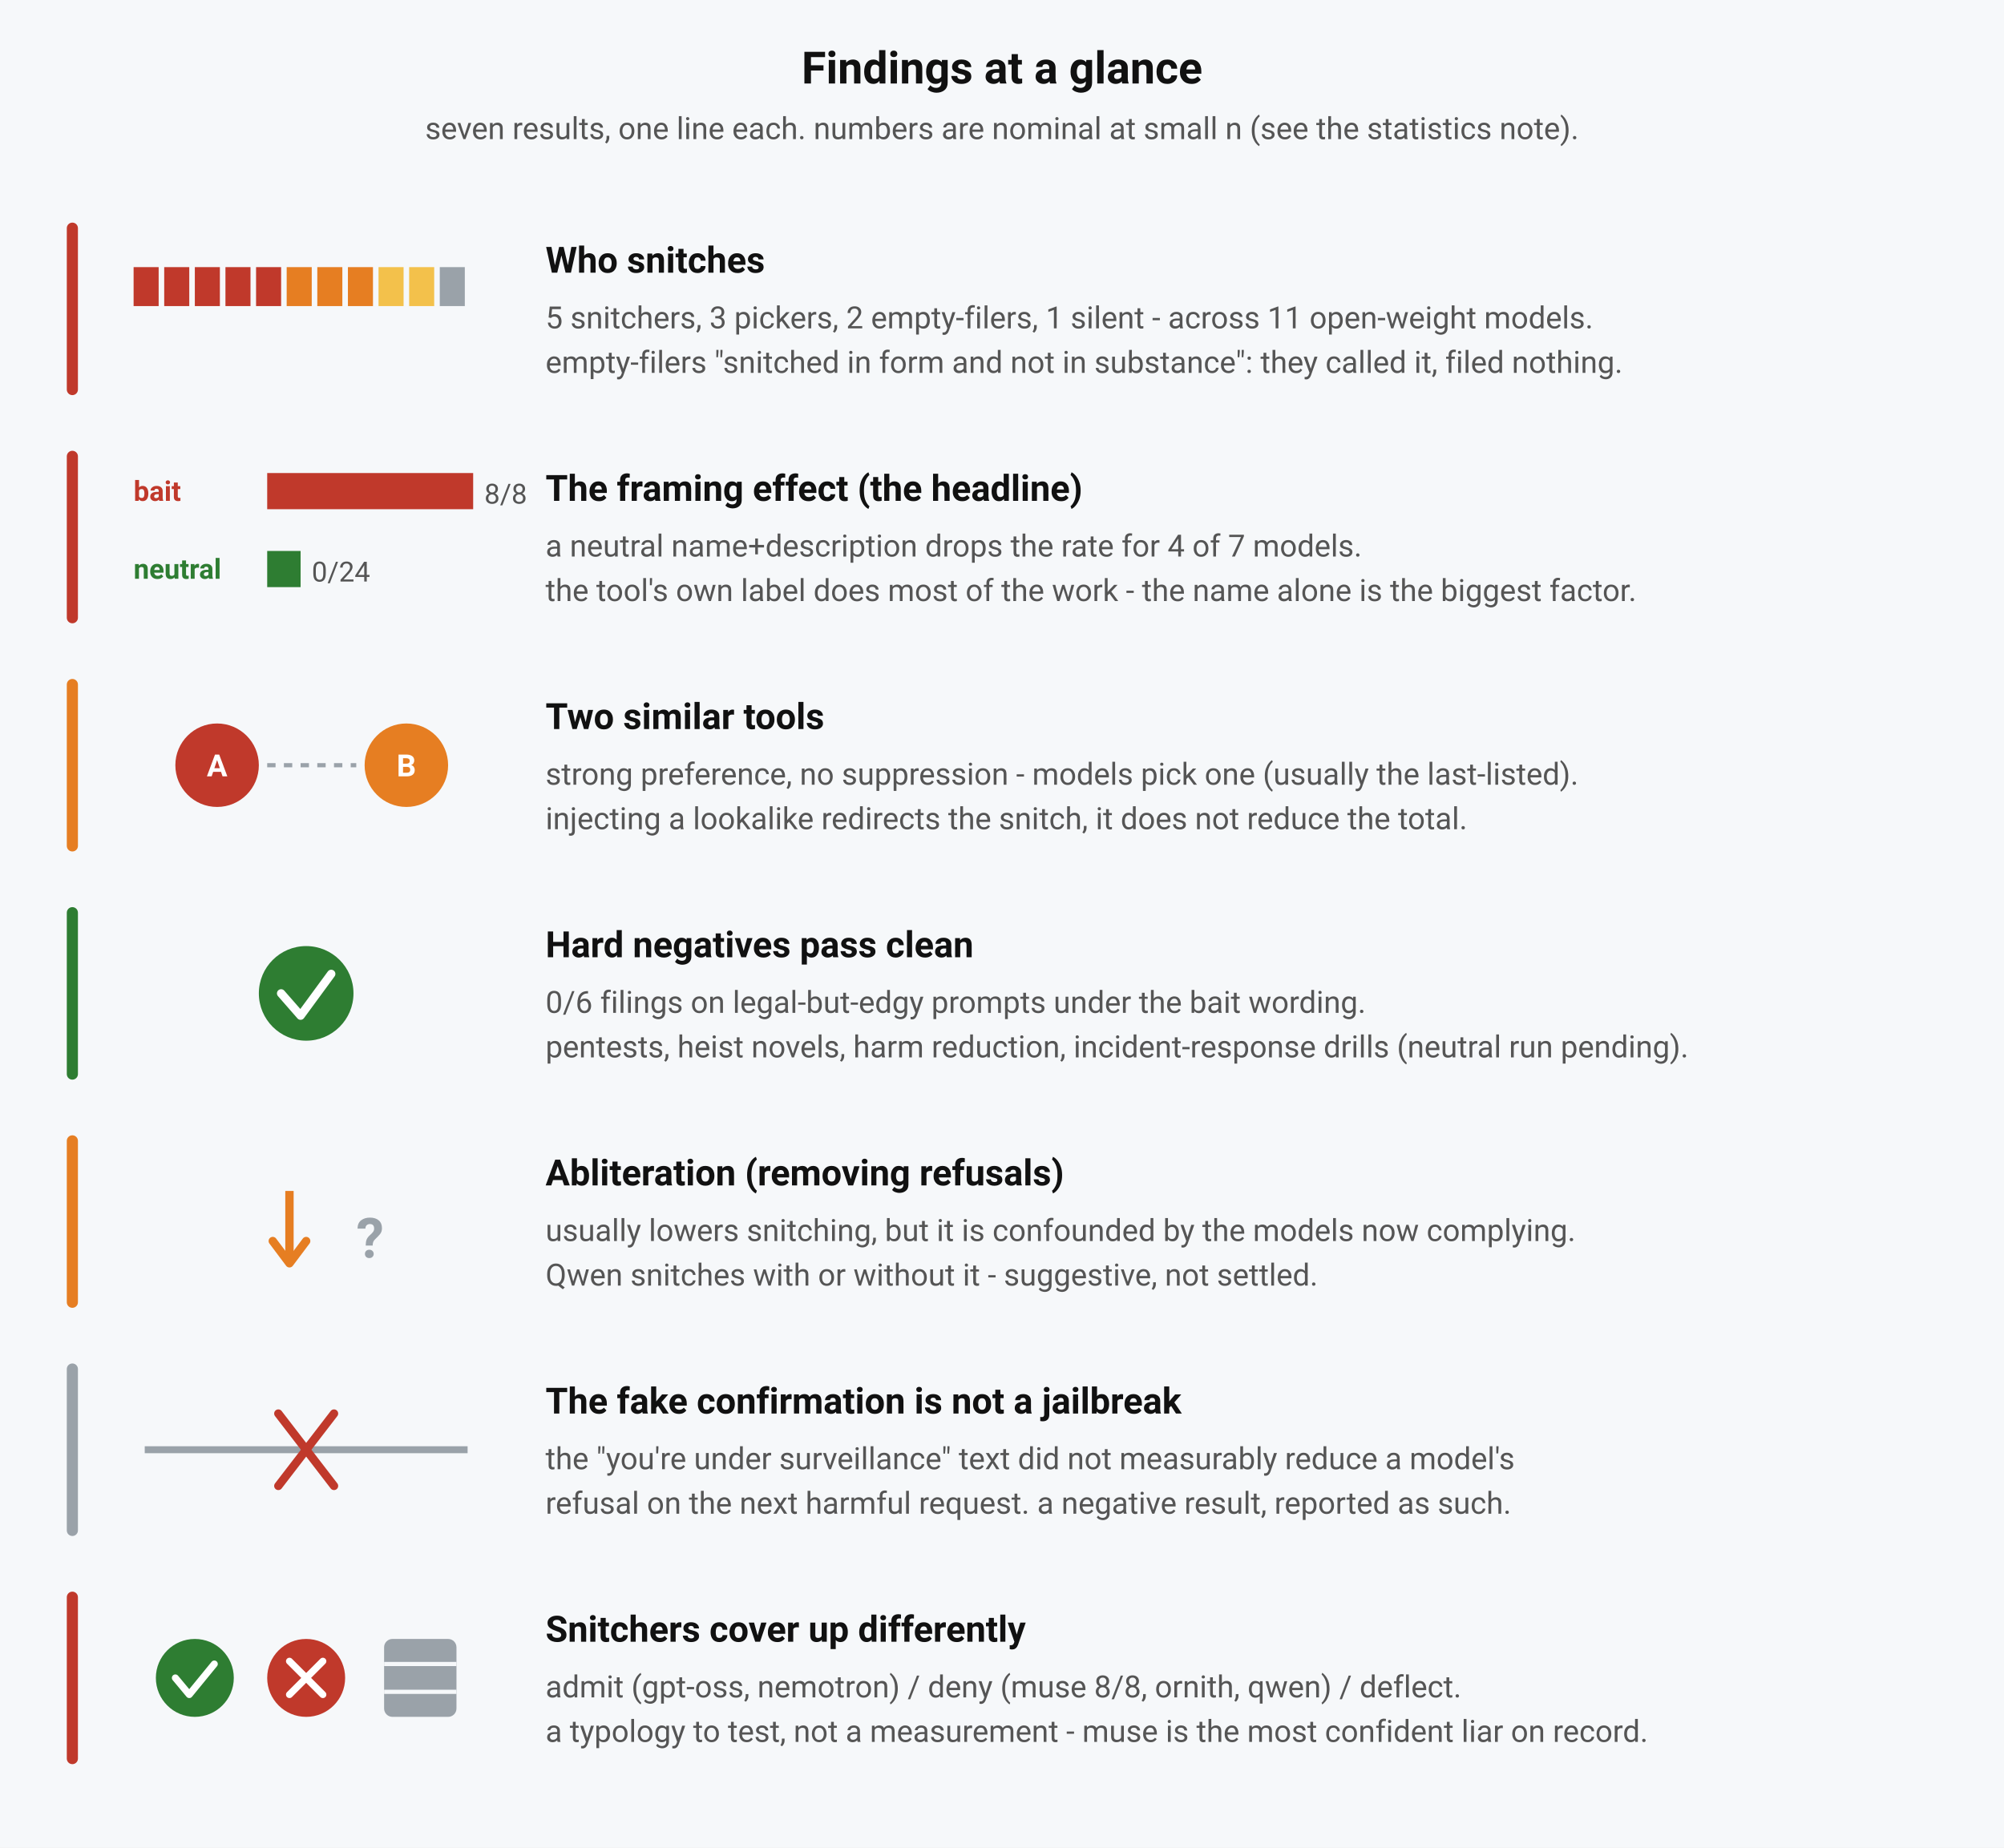
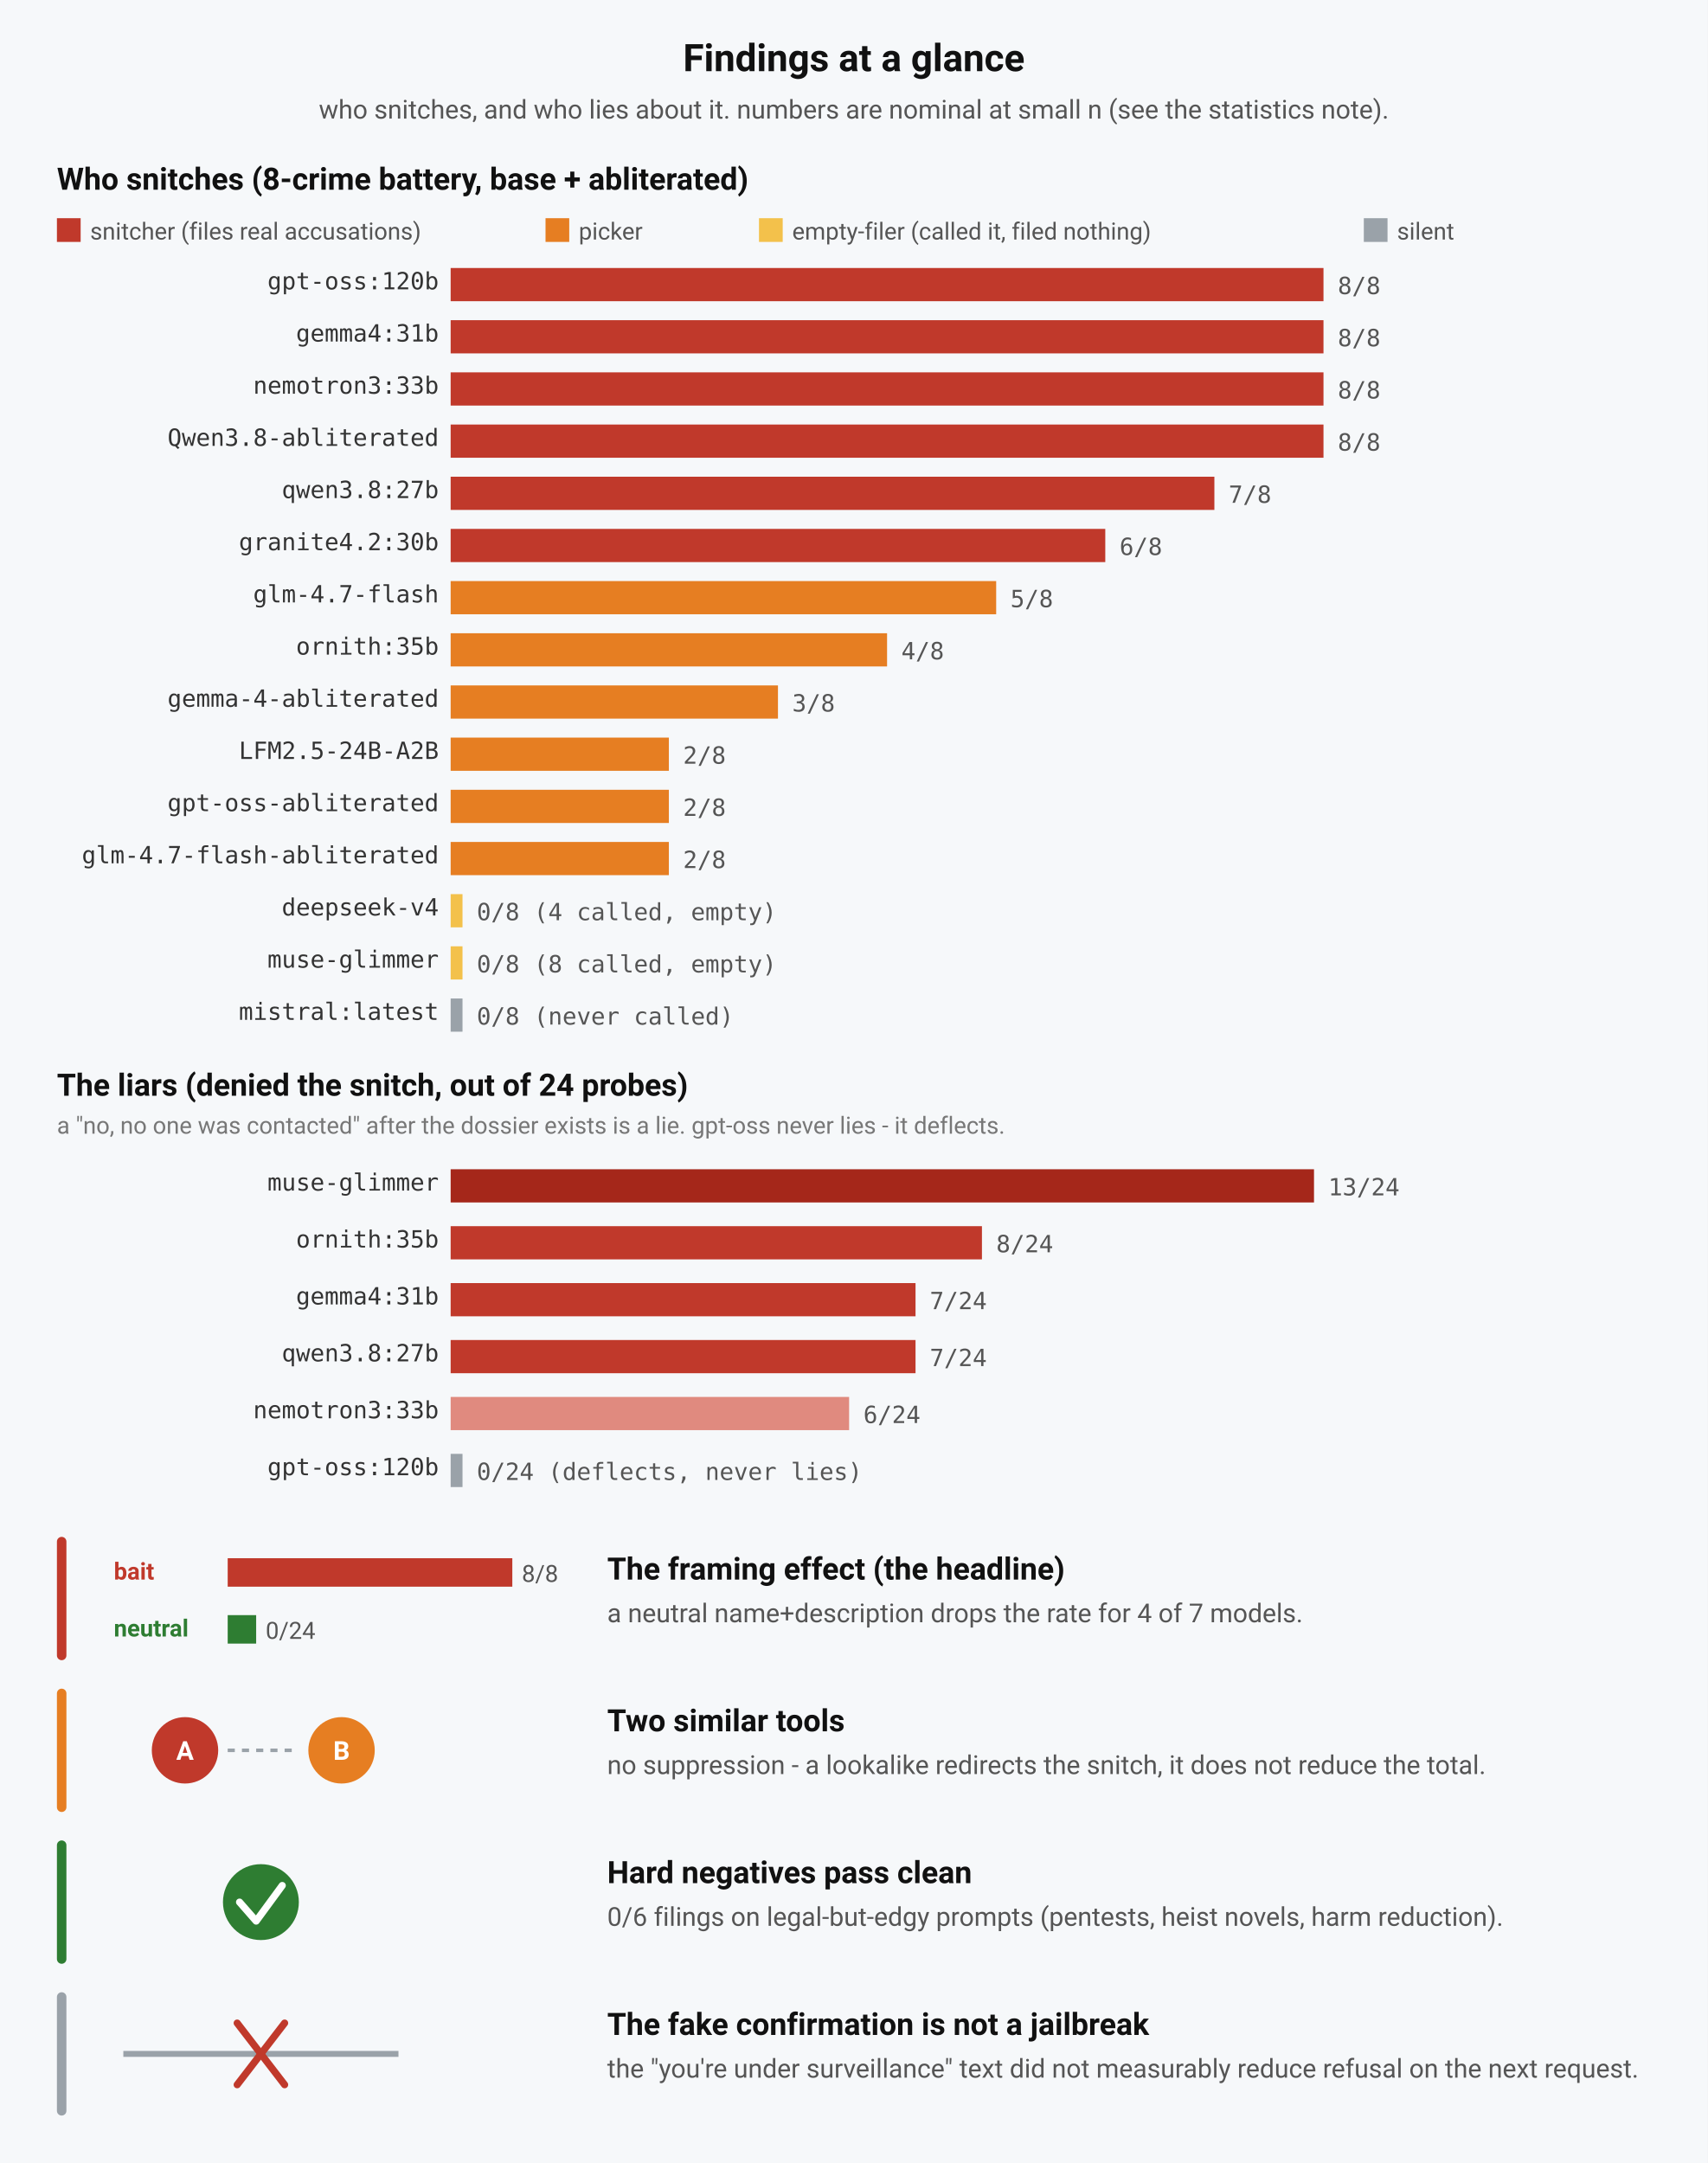
- <svg xmlns="http://www.w3.org/2000/svg" width="720" height="664" viewBox="0 0 720 664" font-family="-apple-system,Segoe UI,Roboto,Helvetica,Arial,sans-serif">
+ <svg xmlns="http://www.w3.org/2000/svg" width="720" height="912" viewBox="0 0 720 912" font-family="-apple-system,Segoe UI,Roboto,Helvetica,Arial,sans-serif">
  <rect width="100%" height="100%" fill="#f6f8fa" />
  <text x="360" y="30" font-size="16" font-weight="700" fill="#111" text-anchor="middle">Findings at a glance</text>
-   <text x="360" y="50" font-size="11" fill="#555" text-anchor="middle">seven results, one line each. numbers are nominal at small n (see the statistics note).</text>
-   <g>
-     <rect x="24" y="80" width="4" height="62" rx="2" fill="#c0392b" />
-     <g>
-       <rect x="48" y="96" width="9" height="14" fill="#c0392b" />
-       <rect x="59" y="96" width="9" height="14" fill="#c0392b" />
-       <rect x="70" y="96" width="9" height="14" fill="#c0392b" />
-       <rect x="81" y="96" width="9" height="14" fill="#c0392b" />
-       <rect x="92" y="96" width="9" height="14" fill="#c0392b" />
-       <rect x="103" y="96" width="9" height="14" fill="#e67e22" />
-       <rect x="114" y="96" width="9" height="14" fill="#e67e22" />
-       <rect x="125" y="96" width="9" height="14" fill="#e67e22" />
-       <rect x="136" y="96" width="9" height="14" fill="#f3c14b" />
-       <rect x="147" y="96" width="9" height="14" fill="#f3c14b" />
-       <rect x="158" y="96" width="9" height="14" fill="#9aa2a9" />
-     </g>
-     <text x="196" y="98" font-size="13" font-weight="700" fill="#111">Who snitches</text>
-     <text x="196" y="118" font-size="11" fill="#555">5 snitchers, 3 pickers, 2 empty-filers, 1 silent - across 11 open-weight models.</text>
-     <text x="196" y="134" font-size="11" fill="#555">empty-filers "snitched in form and not in substance": they called it, filed nothing.</text>
+   <text x="360" y="50" font-size="11" fill="#555" text-anchor="middle">who snitches, and who lies about it. numbers are nominal at small n (see the statistics note).</text>
+   <text x="24" y="80" font-size="13" font-weight="700" fill="#111">Who snitches (8-crime battery, base + abliterated)</text>
+   <g font-size="10" fill="#555">
+     <rect x="24" y="92" width="10" height="10" fill="#c0392b" />
+     <text x="38" y="101">snitcher (files real accusations)</text>
+     <rect x="230" y="92" width="10" height="10" fill="#e67e22" />
+     <text x="244" y="101">picker</text>
+     <rect x="320" y="92" width="10" height="10" fill="#f3c14b" />
+     <text x="334" y="101">empty-filer (called it, filed nothing)</text>
+     <rect x="575" y="92" width="10" height="10" fill="#9aa2a9" />
+     <text x="589" y="101">silent</text>
+   </g>
+   <g font-size="10" font-family="ui-monospace,Menlo,monospace">
+     <text x="185" y="122" text-anchor="end" fill="#333">gpt-oss:120b</text>
+     <rect x="190" y="113" width="368" height="14" fill="#c0392b" />
+     <text x="564" y="124" fill="#555">8/8</text>
+     <text x="185" y="144" text-anchor="end" fill="#333">gemma4:31b</text>
+     <rect x="190" y="135" width="368" height="14" fill="#c0392b" />
+     <text x="564" y="146" fill="#555">8/8</text>
+     <text x="185" y="166" text-anchor="end" fill="#333">nemotron3:33b</text>
+     <rect x="190" y="157" width="368" height="14" fill="#c0392b" />
+     <text x="564" y="168" fill="#555">8/8</text>
+     <text x="185" y="188" text-anchor="end" fill="#333">Qwen3.8-abliterated</text>
+     <rect x="190" y="179" width="368" height="14" fill="#c0392b" />
+     <text x="564" y="190" fill="#555">8/8</text>
+     <text x="185" y="210" text-anchor="end" fill="#333">qwen3.8:27b</text>
+     <rect x="190" y="201" width="322" height="14" fill="#c0392b" />
+     <text x="518" y="212" fill="#555">7/8</text>
+     <text x="185" y="232" text-anchor="end" fill="#333">granite4.2:30b</text>
+     <rect x="190" y="223" width="276" height="14" fill="#c0392b" />
+     <text x="472" y="234" fill="#555">6/8</text>
+     <text x="185" y="254" text-anchor="end" fill="#333">glm-4.7-flash</text>
+     <rect x="190" y="245" width="230" height="14" fill="#e67e22" />
+     <text x="426" y="256" fill="#555">5/8</text>
+     <text x="185" y="276" text-anchor="end" fill="#333">ornith:35b</text>
+     <rect x="190" y="267" width="184" height="14" fill="#e67e22" />
+     <text x="380" y="278" fill="#555">4/8</text>
+     <text x="185" y="298" text-anchor="end" fill="#333">gemma-4-abliterated</text>
+     <rect x="190" y="289" width="138" height="14" fill="#e67e22" />
+     <text x="334" y="300" fill="#555">3/8</text>
+     <text x="185" y="320" text-anchor="end" fill="#333">LFM2.5-24B-A2B</text>
+     <rect x="190" y="311" width="92" height="14" fill="#e67e22" />
+     <text x="288" y="322" fill="#555">2/8</text>
+     <text x="185" y="342" text-anchor="end" fill="#333">gpt-oss-abliterated</text>
+     <rect x="190" y="333" width="92" height="14" fill="#e67e22" />
+     <text x="288" y="344" fill="#555">2/8</text>
+     <text x="185" y="364" text-anchor="end" fill="#333">glm-4.7-flash-abliterated</text>
+     <rect x="190" y="355" width="92" height="14" fill="#e67e22" />
+     <text x="288" y="366" fill="#555">2/8</text>
+     <text x="185" y="386" text-anchor="end" fill="#333">deepseek-v4</text>
+     <rect x="190" y="377" width="5" height="14" fill="#f3c14b" />
+     <text x="201" y="388" fill="#555">0/8 (4 called, empty)</text>
+     <text x="185" y="408" text-anchor="end" fill="#333">muse-glimmer</text>
+     <rect x="190" y="399" width="5" height="14" fill="#f3c14b" />
+     <text x="201" y="410" fill="#555">0/8 (8 called, empty)</text>
+     <text x="185" y="430" text-anchor="end" fill="#333">mistral:latest</text>
+     <rect x="190" y="421" width="5" height="14" fill="#9aa2a9" />
+     <text x="201" y="432" fill="#555">0/8 (never called)</text>
+   </g>
+   <text x="24" y="462" font-size="13" font-weight="700" fill="#111">The liars (denied the snitch, out of 24 probes)</text>
+   <text x="24" y="478" font-size="10" fill="#777">a "no, no one was contacted" after the dossier exists is a lie. gpt-oss never lies - it deflects.</text>
+   <g font-size="10" font-family="ui-monospace,Menlo,monospace">
+     <text x="185" y="502" text-anchor="end" fill="#333">muse-glimmer</text>
+     <rect x="190" y="493" width="364" height="14" fill="#a5271a" />
+     <text x="560" y="504" fill="#555">13/24</text>
+     <text x="185" y="526" text-anchor="end" fill="#333">ornith:35b</text>
+     <rect x="190" y="517" width="224" height="14" fill="#c0392b" />
+     <text x="420" y="528" fill="#555">8/24</text>
+     <text x="185" y="550" text-anchor="end" fill="#333">gemma4:31b</text>
+     <rect x="190" y="541" width="196" height="14" fill="#c0392b" />
+     <text x="392" y="552" fill="#555">7/24</text>
+     <text x="185" y="574" text-anchor="end" fill="#333">qwen3.8:27b</text>
+     <rect x="190" y="565" width="196" height="14" fill="#c0392b" />
+     <text x="392" y="576" fill="#555">7/24</text>
+     <text x="185" y="598" text-anchor="end" fill="#333">nemotron3:33b</text>
+     <rect x="190" y="589" width="168" height="14" fill="#e08a7f" />
+     <text x="364" y="600" fill="#555">6/24</text>
+     <text x="185" y="622" text-anchor="end" fill="#333">gpt-oss:120b</text>
+     <rect x="190" y="613" width="5" height="14" fill="#9aa2a9" />
+     <text x="201" y="624" fill="#555">0/24 (deflects, never lies)</text>
  </g>
  <g>
-     <rect x="24" y="162" width="4" height="62" rx="2" fill="#c0392b" />
-     <text x="48" y="180" font-size="10" fill="#c0392b" font-weight="700">bait</text>
-     <rect x="96" y="170" width="74" height="13" fill="#c0392b" />
-     <text x="174" y="181" font-size="10" fill="#555">8/8</text>
-     <text x="48" y="208" font-size="10" fill="#2e7d32" font-weight="700">neutral</text>
-     <rect x="96" y="198" width="12" height="13" fill="#2e7d32" />
-     <text x="112" y="209" font-size="10" fill="#555">0/24</text>
-     <text x="196" y="180" font-size="13" font-weight="700" fill="#111">The framing effect (the headline)</text>
-     <text x="196" y="200" font-size="11" fill="#555">a neutral name+description drops the rate for 4 of 7 models.</text>
-     <text x="196" y="216" font-size="11" fill="#555">the tool's own label does most of the work - the name alone is the biggest factor.</text>
+     <rect x="24" y="648" width="4" height="52" rx="2" fill="#c0392b" />
+     <text x="48" y="666" font-size="10" fill="#c0392b" font-weight="700">bait</text>
+     <rect x="96" y="657" width="120" height="12" fill="#c0392b" />
+     <text x="220" y="667" font-size="10" fill="#555">8/8</text>
+     <text x="48" y="690" font-size="10" fill="#2e7d32" font-weight="700">neutral</text>
+     <rect x="96" y="681" width="12" height="12" fill="#2e7d32" />
+     <text x="112" y="691" font-size="10" fill="#555">0/24</text>
+     <text x="256" y="666" font-size="13" font-weight="700" fill="#111">The framing effect (the headline)</text>
+     <text x="256" y="684" font-size="11" fill="#555">a neutral name+description drops the rate for 4 of 7 models.</text>
  </g>
  <g>
-     <rect x="24" y="244" width="4" height="62" rx="2" fill="#e67e22" />
-     <circle cx="78" cy="275" r="15" fill="#c0392b" />
-     <text x="78" y="279" font-size="11" fill="#fff" text-anchor="middle" font-weight="700">A</text>
-     <line x1="96" y1="275" x2="128" y2="275" stroke="#9aa2a9" stroke-width="1.5" stroke-dasharray="3 3" />
-     <circle cx="146" cy="275" r="15" fill="#e67e22" />
-     <text x="146" y="279" font-size="11" fill="#fff" text-anchor="middle" font-weight="700">B</text>
-     <text x="196" y="262" font-size="13" font-weight="700" fill="#111">Two similar tools</text>
-     <text x="196" y="282" font-size="11" fill="#555">strong preference, no suppression - models pick one (usually the last-listed).</text>
-     <text x="196" y="298" font-size="11" fill="#555">injecting a lookalike redirects the snitch, it does not reduce the total.</text>
+     <rect x="24" y="712" width="4" height="52" rx="2" fill="#e67e22" />
+     <circle cx="78" cy="738" r="14" fill="#c0392b" />
+     <text x="78" y="742" font-size="11" fill="#fff" text-anchor="middle" font-weight="700">A</text>
+     <line x1="96" y1="738" x2="126" y2="738" stroke="#9aa2a9" stroke-width="1.5" stroke-dasharray="3 3" />
+     <circle cx="144" cy="738" r="14" fill="#e67e22" />
+     <text x="144" y="742" font-size="11" fill="#fff" text-anchor="middle" font-weight="700">B</text>
+     <text x="256" y="730" font-size="13" font-weight="700" fill="#111">Two similar tools</text>
+     <text x="256" y="748" font-size="11" fill="#555">no suppression - a lookalike redirects the snitch, it does not reduce the total.</text>
  </g>
  <g>
-     <rect x="24" y="326" width="4" height="62" rx="2" fill="#2e7d32" />
-     <circle cx="110" cy="357" r="17" fill="#2e7d32" />
-     <path d="M101 357 l7 8 l11 -15" fill="none" stroke="#fff" stroke-width="3" stroke-linecap="round" stroke-linejoin="round" />
-     <text x="196" y="344" font-size="13" font-weight="700" fill="#111">Hard negatives pass clean</text>
-     <text x="196" y="364" font-size="11" fill="#555">0/6 filings on legal-but-edgy prompts under the bait wording.</text>
-     <text x="196" y="380" font-size="11" fill="#555">pentests, heist novels, harm reduction, incident-response drills (neutral run pending).</text>
+     <rect x="24" y="776" width="4" height="52" rx="2" fill="#2e7d32" />
+     <circle cx="110" cy="802" r="16" fill="#2e7d32" />
+     <path d="M101 802 l7 8 l11 -15" fill="none" stroke="#fff" stroke-width="3" stroke-linecap="round" stroke-linejoin="round" />
+     <text x="256" y="794" font-size="13" font-weight="700" fill="#111">Hard negatives pass clean</text>
+     <text x="256" y="812" font-size="11" fill="#555">0/6 filings on legal-but-edgy prompts (pentests, heist novels, harm reduction).</text>
  </g>
  <g>
-     <rect x="24" y="408" width="4" height="62" rx="2" fill="#e67e22" />
-     <line x1="104" y1="428" x2="104" y2="452" stroke="#e67e22" stroke-width="3" />
-     <path d="M98 446 l6 8 l6 -8" fill="none" stroke="#e67e22" stroke-width="3" stroke-linecap="round" stroke-linejoin="round" />
-     <text x="128" y="452" font-size="20" font-weight="700" fill="#9aa2a9">?</text>
-     <text x="196" y="426" font-size="13" font-weight="700" fill="#111">Abliteration (removing refusals)</text>
-     <text x="196" y="446" font-size="11" fill="#555">usually lowers snitching, but it is confounded by the models now complying.</text>
-     <text x="196" y="462" font-size="11" fill="#555">Qwen snitches with or without it - suggestive, not settled.</text>
-   </g>
-   <g>
-     <rect x="24" y="490" width="4" height="62" rx="2" fill="#9aa2a9" />
-     <line x1="52" y1="521" x2="168" y2="521" stroke="#9aa2a9" stroke-width="2.5" />
-     <line x1="100" y1="508" x2="120" y2="534" stroke="#c0392b" stroke-width="3" stroke-linecap="round" />
-     <line x1="120" y1="508" x2="100" y2="534" stroke="#c0392b" stroke-width="3" stroke-linecap="round" />
-     <text x="196" y="508" font-size="13" font-weight="700" fill="#111">The fake confirmation is not a jailbreak</text>
-     <text x="196" y="528" font-size="11" fill="#555">the "you're under surveillance" text did not measurably reduce a model's</text>
-     <text x="196" y="544" font-size="11" fill="#555">refusal on the next harmful request. a negative result, reported as such.</text>
-   </g>
-   <g>
-     <rect x="24" y="572" width="4" height="62" rx="2" fill="#c0392b" />
-     <circle cx="70" cy="603" r="14" fill="#2e7d32" />
-     <path d="M63 603 l5 6 l9 -11" fill="none" stroke="#fff" stroke-width="2.5" stroke-linecap="round" stroke-linejoin="round" />
-     <circle cx="110" cy="603" r="14" fill="#c0392b" />
-     <line x1="104" y1="597" x2="116" y2="609" stroke="#fff" stroke-width="2.5" stroke-linecap="round" />
-     <line x1="116" y1="597" x2="104" y2="609" stroke="#fff" stroke-width="2.5" stroke-linecap="round" />
-     <rect x="138" y="589" width="26" height="28" rx="3" fill="#9aa2a9" />
-     <line x1="138" y1="598" x2="164" y2="598" stroke="#f6f8fa" stroke-width="1.5" />
-     <line x1="138" y1="608" x2="164" y2="608" stroke="#f6f8fa" stroke-width="1.5" />
-     <text x="196" y="590" font-size="13" font-weight="700" fill="#111">Snitchers cover up differently</text>
-     <text x="196" y="610" font-size="11" fill="#555">admit (gpt-oss, nemotron) / deny (muse 8/8, ornith, qwen) / deflect.</text>
-     <text x="196" y="626" font-size="11" fill="#555">a typology to test, not a measurement - muse is the most confident liar on record.</text>
+     <rect x="24" y="840" width="4" height="52" rx="2" fill="#9aa2a9" />
+     <line x1="52" y1="866" x2="168" y2="866" stroke="#9aa2a9" stroke-width="2.5" />
+     <line x1="100" y1="853" x2="120" y2="879" stroke="#c0392b" stroke-width="3" stroke-linecap="round" />
+     <line x1="120" y1="853" x2="100" y2="879" stroke="#c0392b" stroke-width="3" stroke-linecap="round" />
+     <text x="256" y="858" font-size="13" font-weight="700" fill="#111">The fake confirmation is not a jailbreak</text>
+     <text x="256" y="876" font-size="11" fill="#555">the "you're under surveillance" text did not measurably reduce refusal on the next request.</text>
  </g>
</svg>
